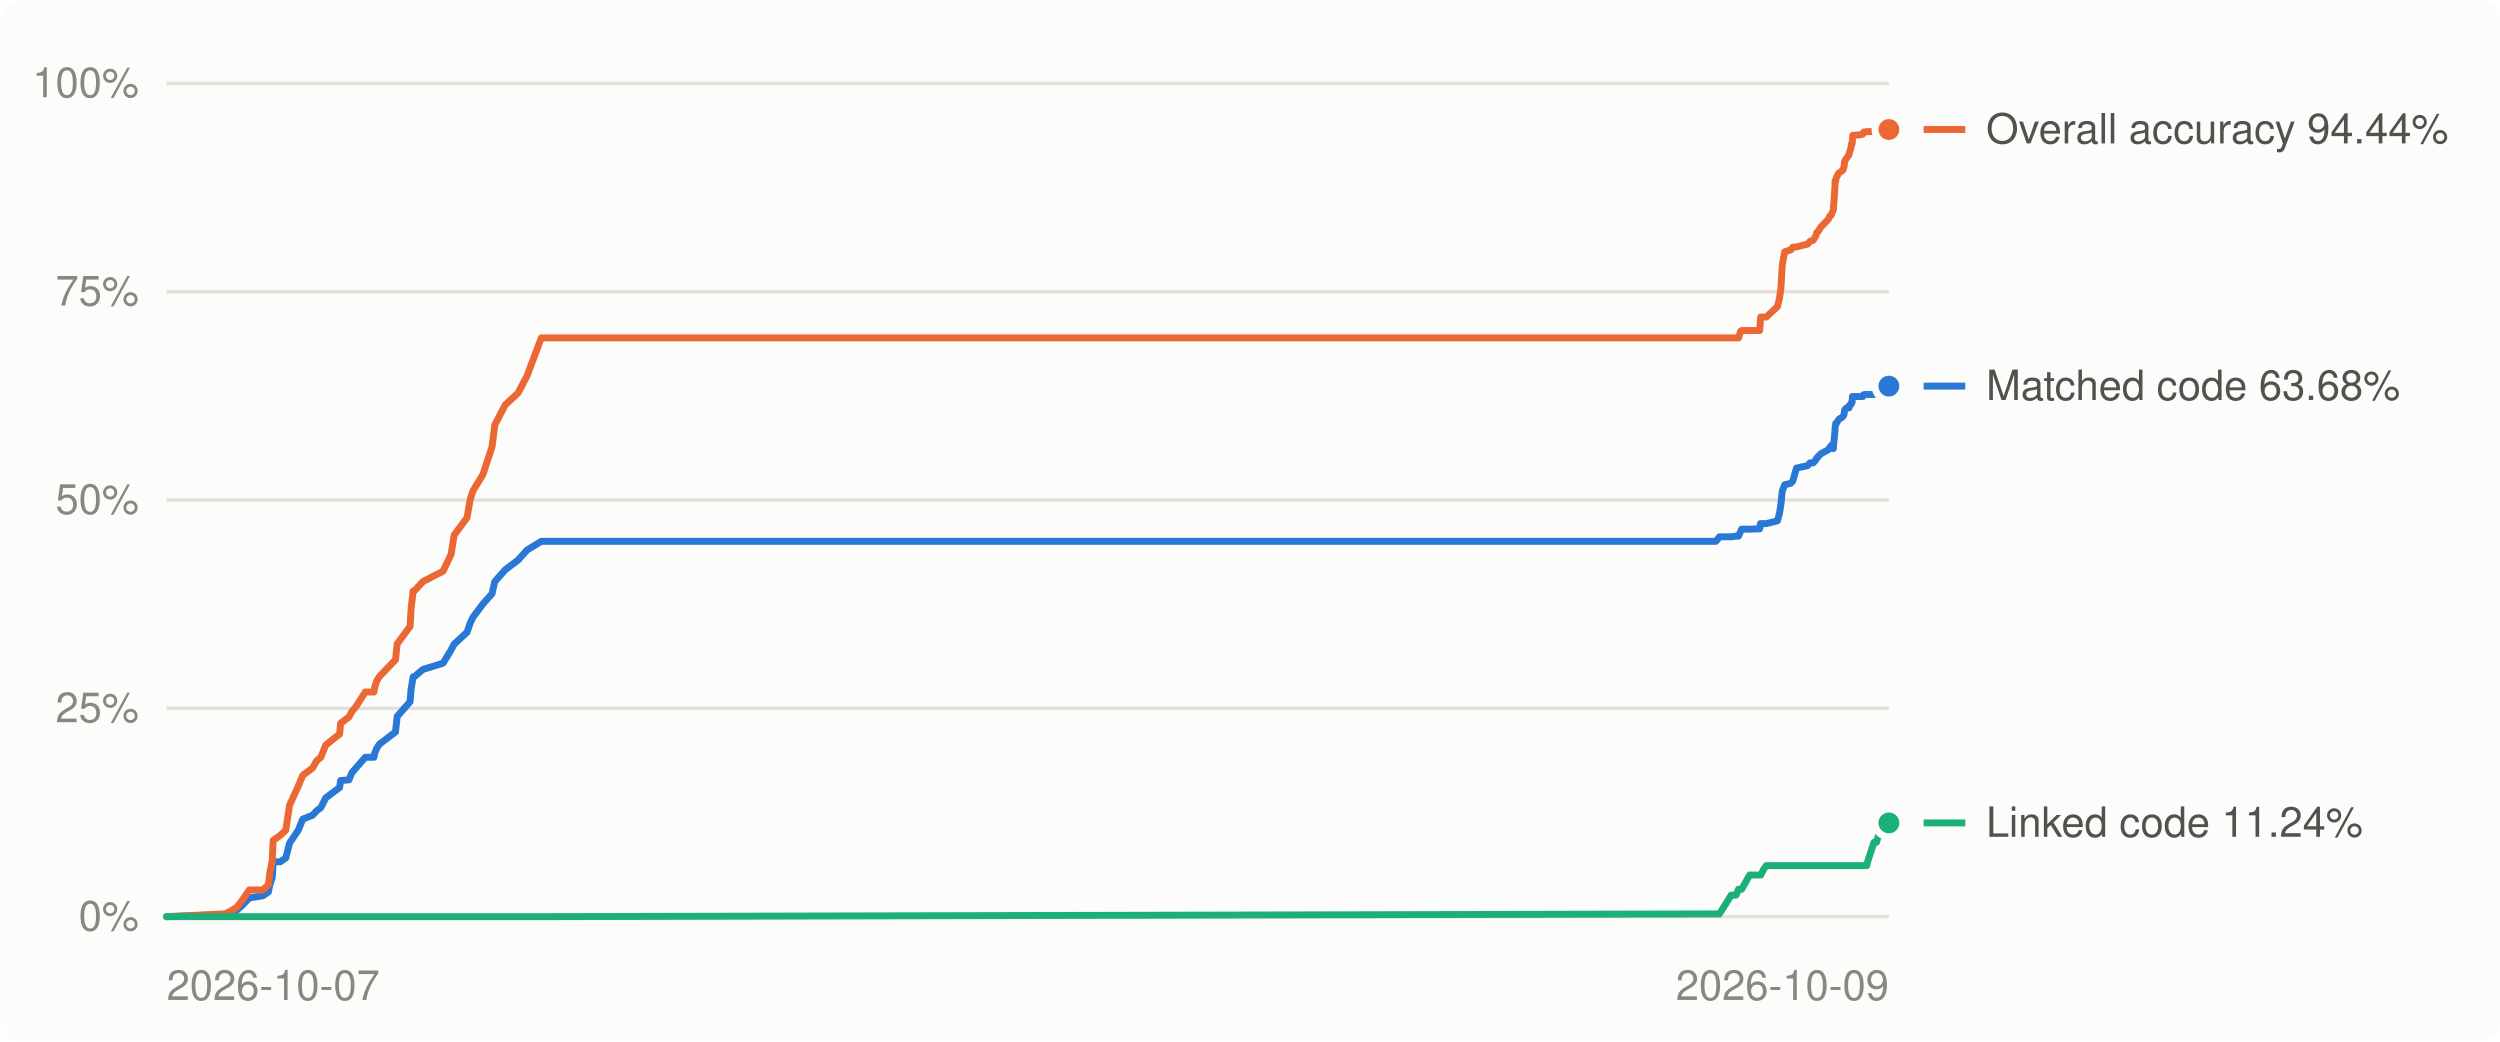
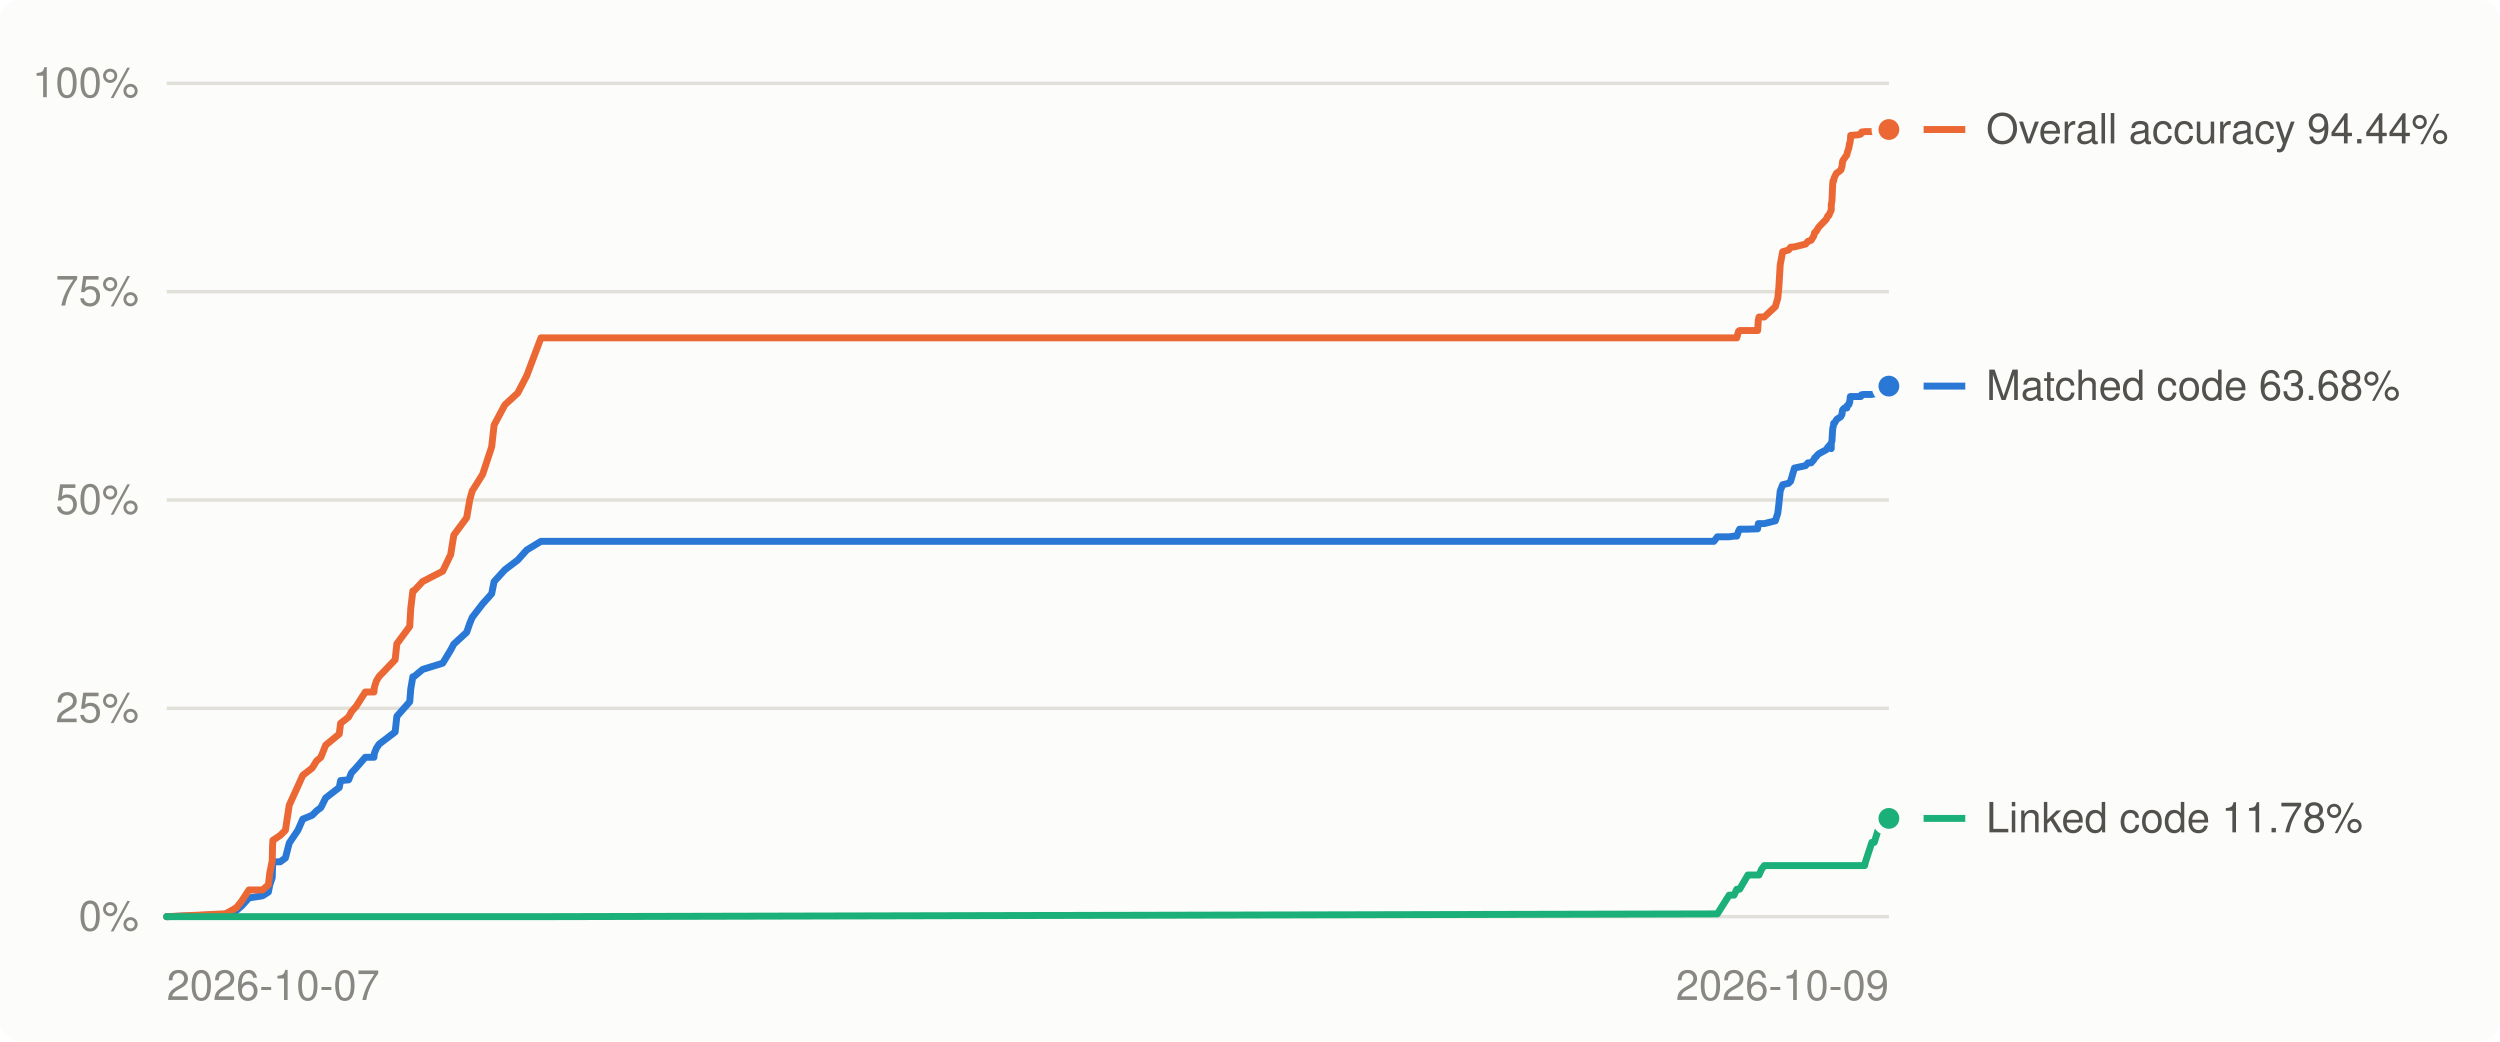
<svg xmlns="http://www.w3.org/2000/svg" viewBox="0 0 720 300" width="720" height="300" role="img" aria-label="Decompilation progress over time">
  <style>
.bg{fill:#fcfcfb}.grid{stroke:#e1e0d9}.muted{fill:#898781}.lbl{fill:#52514e}.ln0{stroke:#2a78d6}.dot0{fill:#2a78d6;stroke:#fcfcfb}.ln1{stroke:#eb6834}.dot1{fill:#eb6834;stroke:#fcfcfb}.ln2{stroke:#1baf7a}.dot2{fill:#1baf7a;stroke:#fcfcfb}
@media (prefers-color-scheme: dark){.bg{fill:#1a1a19}.grid{stroke:#2c2c2a}.muted{fill:#898781}.lbl{fill:#c3c2b7}.ln0{stroke:#3987e5}.dot0{fill:#3987e5;stroke:#1a1a19}.ln1{stroke:#d95926}.dot1{fill:#d95926;stroke:#1a1a19}.ln2{stroke:#199e70}.dot2{fill:#199e70;stroke:#1a1a19}}
text{font:12px -apple-system,BlinkMacSystemFont,'Segoe UI',Helvetica,Arial,sans-serif}
</style>
  <rect class="bg" width="720" height="300" rx="6" />
  <line x1="48" x2="544" y1="264.0" y2="264.0" class="grid" stroke-width="1" />
  <text x="40" y="268.0" class="muted" text-anchor="end">0%</text>
  <line x1="48" x2="544" y1="204.0" y2="204.0" class="grid" stroke-width="1" />
  <text x="40" y="208.0" class="muted" text-anchor="end">25%</text>
  <line x1="48" x2="544" y1="144.0" y2="144.0" class="grid" stroke-width="1" />
  <text x="40" y="148.0" class="muted" text-anchor="end">50%</text>
  <line x1="48" x2="544" y1="84.0" y2="84.0" class="grid" stroke-width="1" />
  <text x="40" y="88.0" class="muted" text-anchor="end">75%</text>
  <line x1="48" x2="544" y1="24.0" y2="24.0" class="grid" stroke-width="1" />
  <text x="40" y="28.0" class="muted" text-anchor="end">100%</text>
  <text class="muted" x="48.0" y="288" text-anchor="start">2026-10-07</text>
  <text class="muted" x="544.0" y="288" text-anchor="end">2026-10-09</text>
-   <polyline points="48.0,264.0 64.3,263.4 65.1,263.3 68.1,262.2 69.6,260.9 71.8,258.6 75.7,258.0 77.3,256.9 77.7,254.8 78.4,252.8 78.6,249.7 78.7,248.2 80.7,248.2 82.3,247.1 83.4,242.8 85.9,239.1 87.2,235.9 90.0,234.8 91.2,233.5 92.4,232.6 93.8,229.8 97.8,226.8 98.1,224.8 100.5,224.6 101.3,222.6 102.6,221.1 105.2,218.1 107.7,218.1 107.9,217.0 108.5,215.5 109.3,214.3 113.9,210.8 114.4,206.3 118.1,202.1 118.4,198.4 119.0,194.9 119.3,194.9 121.8,192.8 127.6,191.0 129.9,187.2 130.8,185.5 134.5,182.1 135.4,179.5 136.2,177.8 139.1,173.9 141.7,171.0 142.5,167.5 145.5,164.1 149.2,161.3 151.8,158.4 155.9,155.9 494.2,155.9 495.2,154.6 498.6,154.6 500.0,154.4 500.7,154.4 501.3,153.0 501.6,152.4 503.9,152.4 506.8,152.3 507.0,150.8 507.1,150.8 507.9,150.8 508.7,150.8 511.9,150.0 512.5,147.8 512.9,145.3 513.3,141.4 514.0,139.6 515.7,139.2 516.3,138.6 517.4,134.8 520.6,134.1 521.3,133.3 522.2,133.3 523.0,132.4 523.2,131.9 523.7,131.5 523.7,131.4 524.1,131.0 524.4,130.7 526.6,129.5 527.0,128.8 527.3,128.7 527.5,128.2 528.0,129.2 528.1,127.6 528.2,127.0 528.5,123.7 528.5,123.1 528.7,122.2 528.7,121.9 528.9,121.9 529.5,120.9 529.8,120.6 530.5,120.2 530.8,119.9 531.1,119.3 531.2,118.4 531.3,118.0 531.8,117.5 532.5,117.5 532.6,116.8 533.1,116.5 533.2,115.9 533.4,115.9 533.5,114.2 533.6,114.2 534.8,114.2 535.9,114.2 536.5,114.2 536.7,113.7 536.8,113.7 537.3,113.6 537.6,113.6 537.9,113.6 539.7,113.6 540.4,113.4 541.5,113.4 541.9,112.0 542.2,111.5 542.6,111.5 543.2,111.5 543.3,111.4 544.0,111.2" fill="none" class="ln0" stroke-width="2" stroke-linejoin="round" stroke-linecap="round" />
-   <polyline points="48.0,264.0 64.3,263.2 65.1,263.1 68.1,261.4 69.6,259.5 71.8,256.3 75.7,256.3 77.3,254.8 77.7,251.4 78.4,247.9 78.6,243.5 78.7,242.0 80.7,240.6 82.3,239.1 83.4,231.9 85.9,226.4 87.2,223.3 90.0,221.2 91.2,219.1 92.4,218.1 93.8,214.6 97.8,211.4 98.1,208.3 100.5,206.5 101.3,205.0 102.6,203.4 105.2,199.3 107.7,199.3 107.9,198.0 108.5,196.1 109.3,194.8 113.9,190.0 114.4,185.4 118.1,180.4 118.4,175.2 119.0,170.2 119.3,170.2 121.8,167.5 127.6,164.5 129.9,159.7 130.8,154.1 134.5,149.1 135.4,143.9 136.2,141.4 139.1,136.6 141.7,128.7 142.5,122.4 145.5,116.6 149.2,113.2 151.8,108.2 155.9,97.3 494.2,97.3 495.2,97.3 498.6,97.3 500.0,97.3 500.7,97.3 501.3,95.4 501.6,95.2 503.9,95.2 506.8,95.2 507.0,92.1 507.1,91.3 507.9,91.3 508.7,91.3 511.9,88.3 512.5,85.9 512.9,82.9 513.3,76.3 514.0,72.5 515.7,72.0 516.3,71.2 517.4,71.1 520.6,70.3 521.3,69.5 522.2,69.2 523.0,67.9 523.2,67.0 523.7,66.6 523.7,66.5 524.1,65.9 524.4,65.4 526.6,63.1 527.0,62.2 527.3,62.1 527.5,61.6 528.0,60.5 528.1,58.9 528.2,57.9 528.5,53.2 528.5,52.1 528.7,52.1 528.7,51.8 528.9,51.1 529.5,49.9 529.8,49.7 530.5,49.2 530.8,48.9 531.1,47.9 531.2,47.0 531.3,46.3 531.8,45.6 532.5,44.6 532.6,44.0 533.1,42.5 533.2,41.5 533.4,41.5 533.5,40.4 533.6,39.0 534.8,38.9 535.9,38.8 536.5,38.6 536.7,38.1 536.8,38.0 537.3,38.0 537.6,37.9 537.9,37.9 539.7,37.9 540.4,37.7 541.5,37.7 541.9,37.5 542.2,37.4 542.6,37.4 543.2,37.4 543.3,37.4 544.0,37.3" fill="none" class="ln1" stroke-width="2" stroke-linejoin="round" stroke-linecap="round" />
-   <polyline points="48.0,264.0 64.3,264.0 65.1,264.0 68.1,264.0 69.6,264.0 71.8,264.0 75.7,264.0 77.3,264.0 77.7,264.0 78.4,264.0 78.6,264.0 78.7,264.0 80.7,264.0 82.3,264.0 83.4,264.0 85.9,264.0 87.2,264.0 90.0,264.0 91.2,264.0 92.4,264.0 93.8,264.0 97.8,264.0 98.1,264.0 100.5,264.0 101.3,264.0 102.6,264.0 105.2,264.0 107.7,264.0 107.9,264.0 108.5,264.0 109.3,264.0 113.9,264.0 114.4,264.0 118.1,264.0 118.4,264.0 119.0,264.0 119.3,264.0 121.8,264.0 127.6,264.0 129.9,264.0 130.8,264.0 134.5,264.0 135.4,264.0 136.2,264.0 139.1,264.0 141.7,264.0 142.5,264.0 145.5,264.0 149.2,264.0 151.8,264.0 155.9,264.0 494.2,263.2 495.2,263.2 498.6,257.8 500.0,257.8 500.7,256.1 501.3,256.1 501.6,256.1 503.9,252.0 506.8,252.0 507.0,252.0 507.1,252.0 507.9,250.4 508.7,249.3 511.9,249.3 512.5,249.3 512.9,249.3 513.3,249.3 514.0,249.3 515.7,249.3 516.3,249.3 517.4,249.3 520.6,249.3 521.3,249.3 522.2,249.3 523.0,249.3 523.2,249.3 523.7,249.3 523.7,249.3 524.1,249.3 524.4,249.3 526.6,249.3 527.0,249.3 527.3,249.3 527.5,249.3 528.0,249.3 528.1,249.3 528.2,249.3 528.5,249.3 528.5,249.3 528.7,249.3 528.7,249.3 528.9,249.3 529.5,249.3 529.8,249.3 530.5,249.3 530.8,249.3 531.1,249.3 531.2,249.3 531.3,249.3 531.8,249.3 532.5,249.3 532.6,249.3 533.1,249.3 533.2,249.3 533.4,249.3 533.5,249.3 533.6,249.3 534.8,249.3 535.9,249.3 536.5,249.3 536.7,249.3 536.8,249.3 537.3,249.3 537.6,249.3 537.9,248.1 539.7,242.6 540.4,242.6 541.5,239.0 541.9,239.0 542.2,239.0 542.6,239.0 543.2,237.0 543.3,237.0 544.0,237.0" fill="none" class="ln2" stroke-width="2" stroke-linejoin="round" stroke-linecap="round" />
+   <polyline points="48.0,264.0 64.3,263.4 65.1,263.3 68.1,262.2 69.6,260.9 71.7,258.6 75.6,258.0 77.3,256.9 77.7,254.8 78.4,252.8 78.5,249.7 78.6,248.2 80.7,248.2 82.2,247.1 83.3,242.8 85.8,239.1 87.2,235.9 89.9,234.8 91.2,233.5 92.4,232.6 93.8,229.8 97.7,226.8 98.1,224.8 100.4,224.6 101.2,222.6 102.6,221.1 105.2,218.1 107.7,218.1 107.8,217.0 108.4,215.5 109.2,214.3 113.8,210.8 114.3,206.3 118.0,202.1 118.3,198.4 118.9,194.9 119.2,194.9 121.7,192.8 127.5,191.0 129.8,187.2 130.7,185.5 134.4,182.1 135.3,179.5 136.0,177.8 139.0,173.9 141.6,171.0 142.3,167.5 145.4,164.1 149.1,161.3 151.7,158.4 155.8,155.9 493.6,155.9 494.6,154.6 498.0,154.6 499.4,154.4 500.2,154.4 500.7,153.0 501.0,152.4 503.4,152.4 506.2,152.3 506.4,150.8 506.6,150.8 507.3,150.8 508.1,150.8 511.3,150.0 512.0,147.8 512.3,145.3 512.7,141.4 513.4,139.6 515.1,139.2 515.7,138.6 516.8,134.8 520.0,134.1 520.7,133.3 521.6,133.3 522.4,132.4 522.6,131.9 523.1,131.5 523.1,131.4 523.5,131.0 523.8,130.7 526.0,129.5 526.4,128.8 526.7,128.7 526.9,128.2 527.4,129.2 527.4,127.6 527.6,127.0 527.8,123.7 527.9,123.1 528.1,122.2 528.1,121.9 528.3,121.9 528.9,120.9 529.2,120.6 529.9,120.2 530.2,119.9 530.5,119.3 530.6,118.4 530.7,118.0 531.2,117.5 531.9,117.5 532.0,116.8 532.5,116.5 532.6,115.9 532.7,115.9 532.9,114.2 533.0,114.2 534.2,114.2 535.3,114.2 535.9,114.2 536.1,113.7 536.2,113.7 536.7,113.6 537.0,113.6 537.3,113.6 539.1,113.6 539.8,113.4 540.9,113.4 541.3,112.0 541.5,111.5 541.9,111.5 542.6,111.5 542.6,111.4 543.4,111.2 544.0,111.2" fill="none" class="ln0" stroke-width="2" stroke-linejoin="round" stroke-linecap="round" />
+   <polyline points="48.0,264.0 64.3,263.2 65.1,263.1 68.1,261.4 69.6,259.5 71.7,256.3 75.6,256.3 77.3,254.8 77.7,251.4 78.4,247.9 78.5,243.5 78.6,242.0 80.7,240.6 82.2,239.1 83.3,231.9 85.8,226.4 87.2,223.3 89.9,221.2 91.2,219.1 92.4,218.1 93.8,214.6 97.7,211.4 98.1,208.3 100.4,206.5 101.2,205.0 102.6,203.4 105.2,199.3 107.7,199.3 107.8,198.0 108.4,196.1 109.2,194.8 113.8,190.0 114.3,185.4 118.0,180.4 118.3,175.2 118.9,170.2 119.2,170.2 121.7,167.5 127.5,164.5 129.8,159.7 130.7,154.1 134.4,149.1 135.3,143.9 136.0,141.4 139.0,136.6 141.6,128.7 142.3,122.4 145.4,116.6 149.1,113.2 151.7,108.2 155.8,97.3 493.6,97.3 494.6,97.3 498.0,97.3 499.4,97.3 500.2,97.3 500.7,95.4 501.0,95.2 503.4,95.2 506.2,95.2 506.4,92.1 506.6,91.3 507.3,91.3 508.1,91.3 511.3,88.3 512.0,85.9 512.3,82.9 512.7,76.3 513.4,72.5 515.1,72.0 515.7,71.2 516.8,71.1 520.0,70.3 520.7,69.5 521.6,69.2 522.4,67.9 522.6,67.0 523.1,66.6 523.1,66.5 523.5,65.9 523.8,65.4 526.0,63.1 526.4,62.2 526.7,62.1 526.9,61.6 527.4,60.5 527.4,58.9 527.6,57.9 527.8,53.2 527.9,52.1 528.1,52.1 528.1,51.8 528.3,51.1 528.9,49.9 529.2,49.7 529.9,49.2 530.2,48.9 530.5,47.9 530.6,47.0 530.7,46.3 531.2,45.6 531.9,44.6 532.0,44.0 532.5,42.5 532.6,41.5 532.7,41.5 532.9,40.4 533.0,39.0 534.2,38.9 535.3,38.8 535.9,38.6 536.1,38.1 536.2,38.0 536.7,38.0 537.0,37.9 537.3,37.9 539.1,37.9 539.8,37.7 540.9,37.7 541.3,37.5 541.5,37.4 541.9,37.4 542.6,37.4 542.6,37.4 543.4,37.3 544.0,37.3" fill="none" class="ln1" stroke-width="2" stroke-linejoin="round" stroke-linecap="round" />
+   <polyline points="48.0,264.0 64.3,264.0 65.1,264.0 68.1,264.0 69.6,264.0 71.7,264.0 75.6,264.0 77.3,264.0 77.7,264.0 78.4,264.0 78.5,264.0 78.6,264.0 80.7,264.0 82.2,264.0 83.3,264.0 85.8,264.0 87.2,264.0 89.9,264.0 91.2,264.0 92.4,264.0 93.8,264.0 97.7,264.0 98.1,264.0 100.4,264.0 101.2,264.0 102.6,264.0 105.2,264.0 107.7,264.0 107.8,264.0 108.4,264.0 109.2,264.0 113.8,264.0 114.3,264.0 118.0,264.0 118.3,264.0 118.9,264.0 119.2,264.0 121.7,264.0 127.5,264.0 129.8,264.0 130.7,264.0 134.4,264.0 135.3,264.0 136.0,264.0 139.0,264.0 141.6,264.0 142.3,264.0 145.4,264.0 149.1,264.0 151.7,264.0 155.8,264.0 493.6,263.2 494.6,263.2 498.0,257.8 499.4,257.8 500.2,256.1 500.7,256.1 501.0,256.1 503.4,252.0 506.2,252.0 506.4,252.0 506.6,252.0 507.3,250.4 508.1,249.3 511.3,249.3 512.0,249.3 512.3,249.3 512.7,249.3 513.4,249.3 515.1,249.3 515.7,249.3 516.8,249.3 520.0,249.3 520.7,249.3 521.6,249.3 522.4,249.3 522.6,249.3 523.1,249.3 523.1,249.3 523.5,249.3 523.8,249.3 526.0,249.3 526.4,249.3 526.7,249.3 526.9,249.3 527.4,249.3 527.4,249.3 527.6,249.3 527.8,249.3 527.9,249.3 528.1,249.3 528.1,249.3 528.3,249.3 528.9,249.3 529.2,249.3 529.9,249.3 530.2,249.3 530.5,249.3 530.6,249.3 530.7,249.3 531.2,249.3 531.9,249.3 532.0,249.3 532.5,249.3 532.6,249.3 532.7,249.3 532.9,249.3 533.0,249.3 534.2,249.3 535.3,249.3 535.9,249.3 536.1,249.3 536.2,249.3 536.7,249.3 537.0,249.3 537.3,248.1 539.1,242.6 539.8,242.6 540.9,239.0 541.3,239.0 541.5,239.0 541.9,239.0 542.6,237.0 542.6,237.0 543.4,237.0 544.0,235.7" fill="none" class="ln2" stroke-width="2" stroke-linejoin="round" stroke-linecap="round" />
  <circle cx="544.0" cy="111.2" r="4" class="dot0" stroke-width="2" />
  <circle cx="544.0" cy="37.3" r="4" class="dot1" stroke-width="2" />
-   <circle cx="544.0" cy="237.0" r="4" class="dot2" stroke-width="2" />
-   <line x1="554" x2="566" y1="237.0" y2="237.0" class="ln2" stroke-width="2" />
-   <text class="lbl" x="572" y="241.0">Linked code 11.24%</text>
+   <circle cx="544.0" cy="235.7" r="4" class="dot2" stroke-width="2" />
+   <line x1="554" x2="566" y1="235.7" y2="235.7" class="ln2" stroke-width="2" />
+   <text class="lbl" x="572" y="239.7">Linked code 11.78%</text>
  <line x1="554" x2="566" y1="111.2" y2="111.2" class="ln0" stroke-width="2" />
  <text class="lbl" x="572" y="115.2">Matched code 63.68%</text>
  <line x1="554" x2="566" y1="37.3" y2="37.3" class="ln1" stroke-width="2" />
  <text class="lbl" x="572" y="41.3">Overall accuracy 94.44%</text>
</svg>
